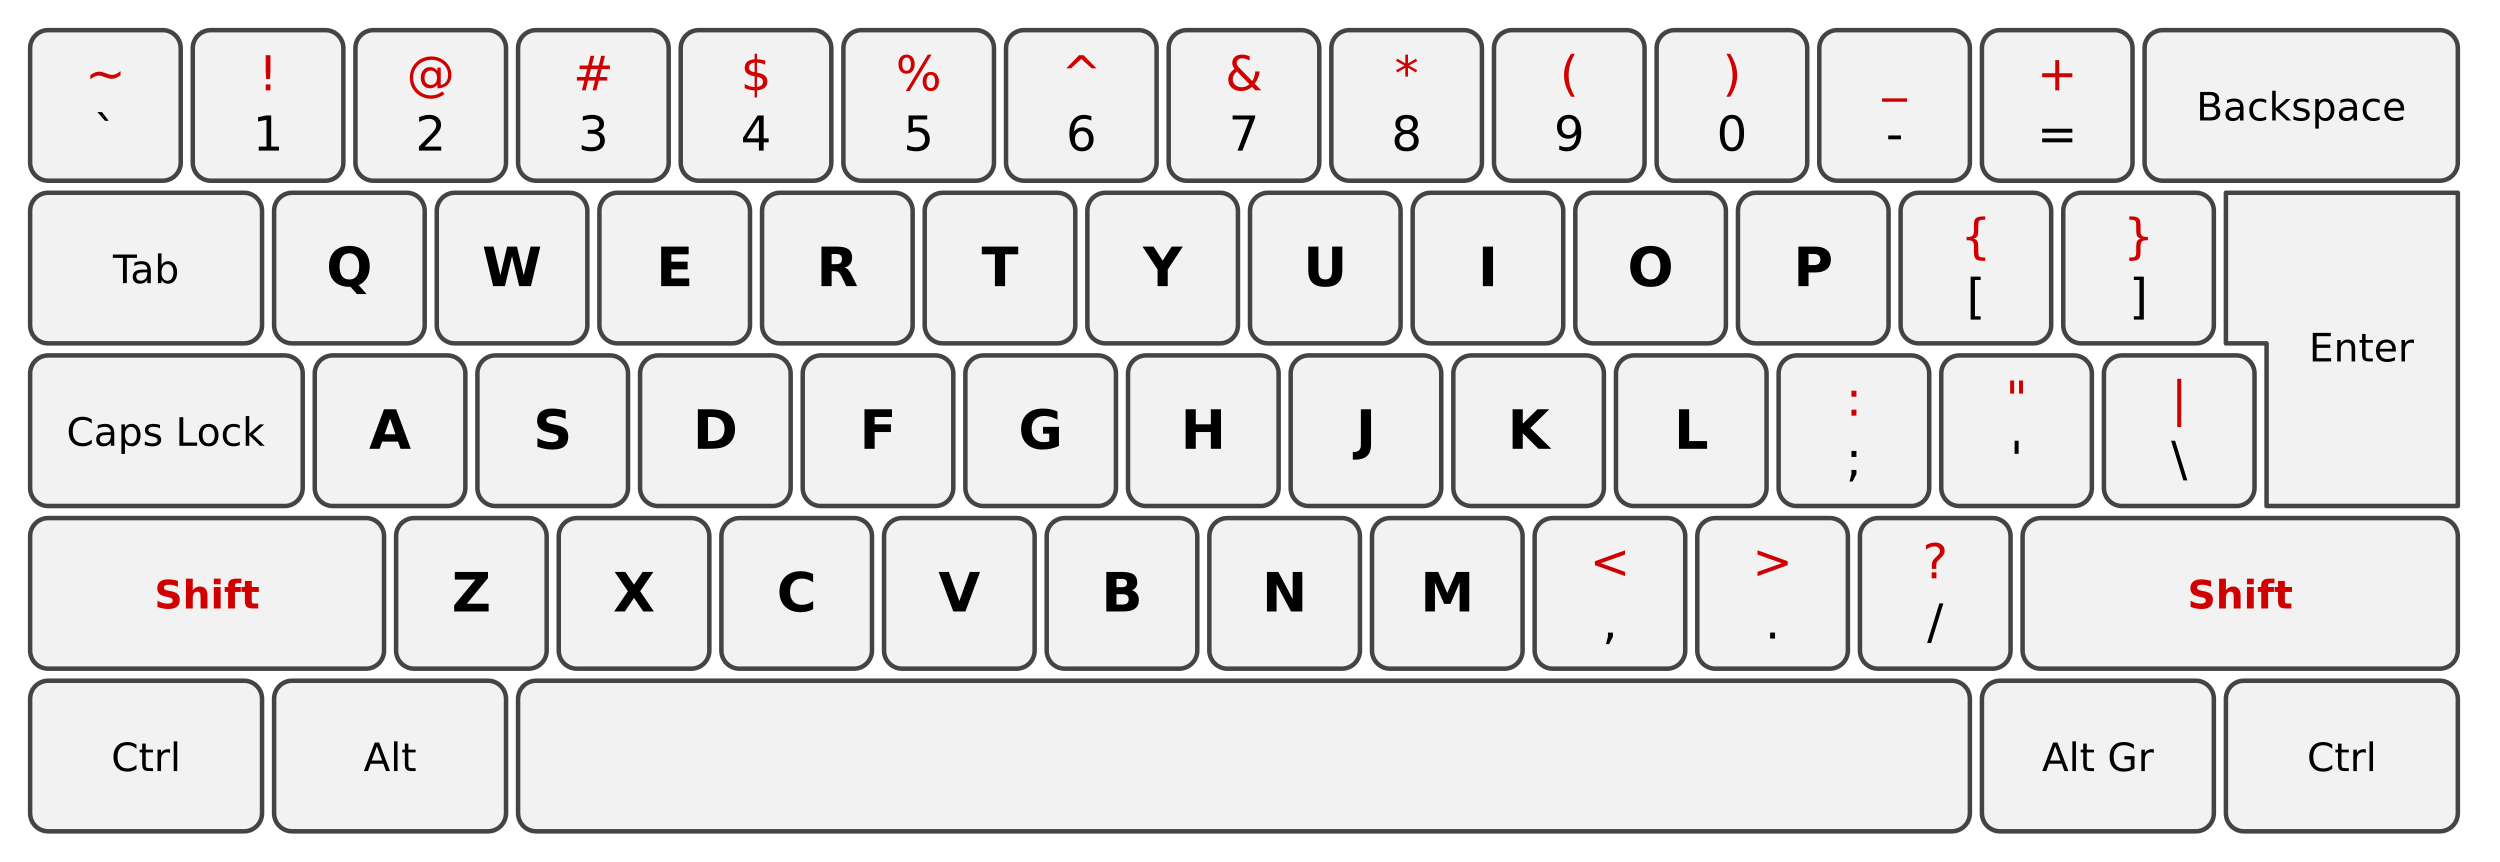
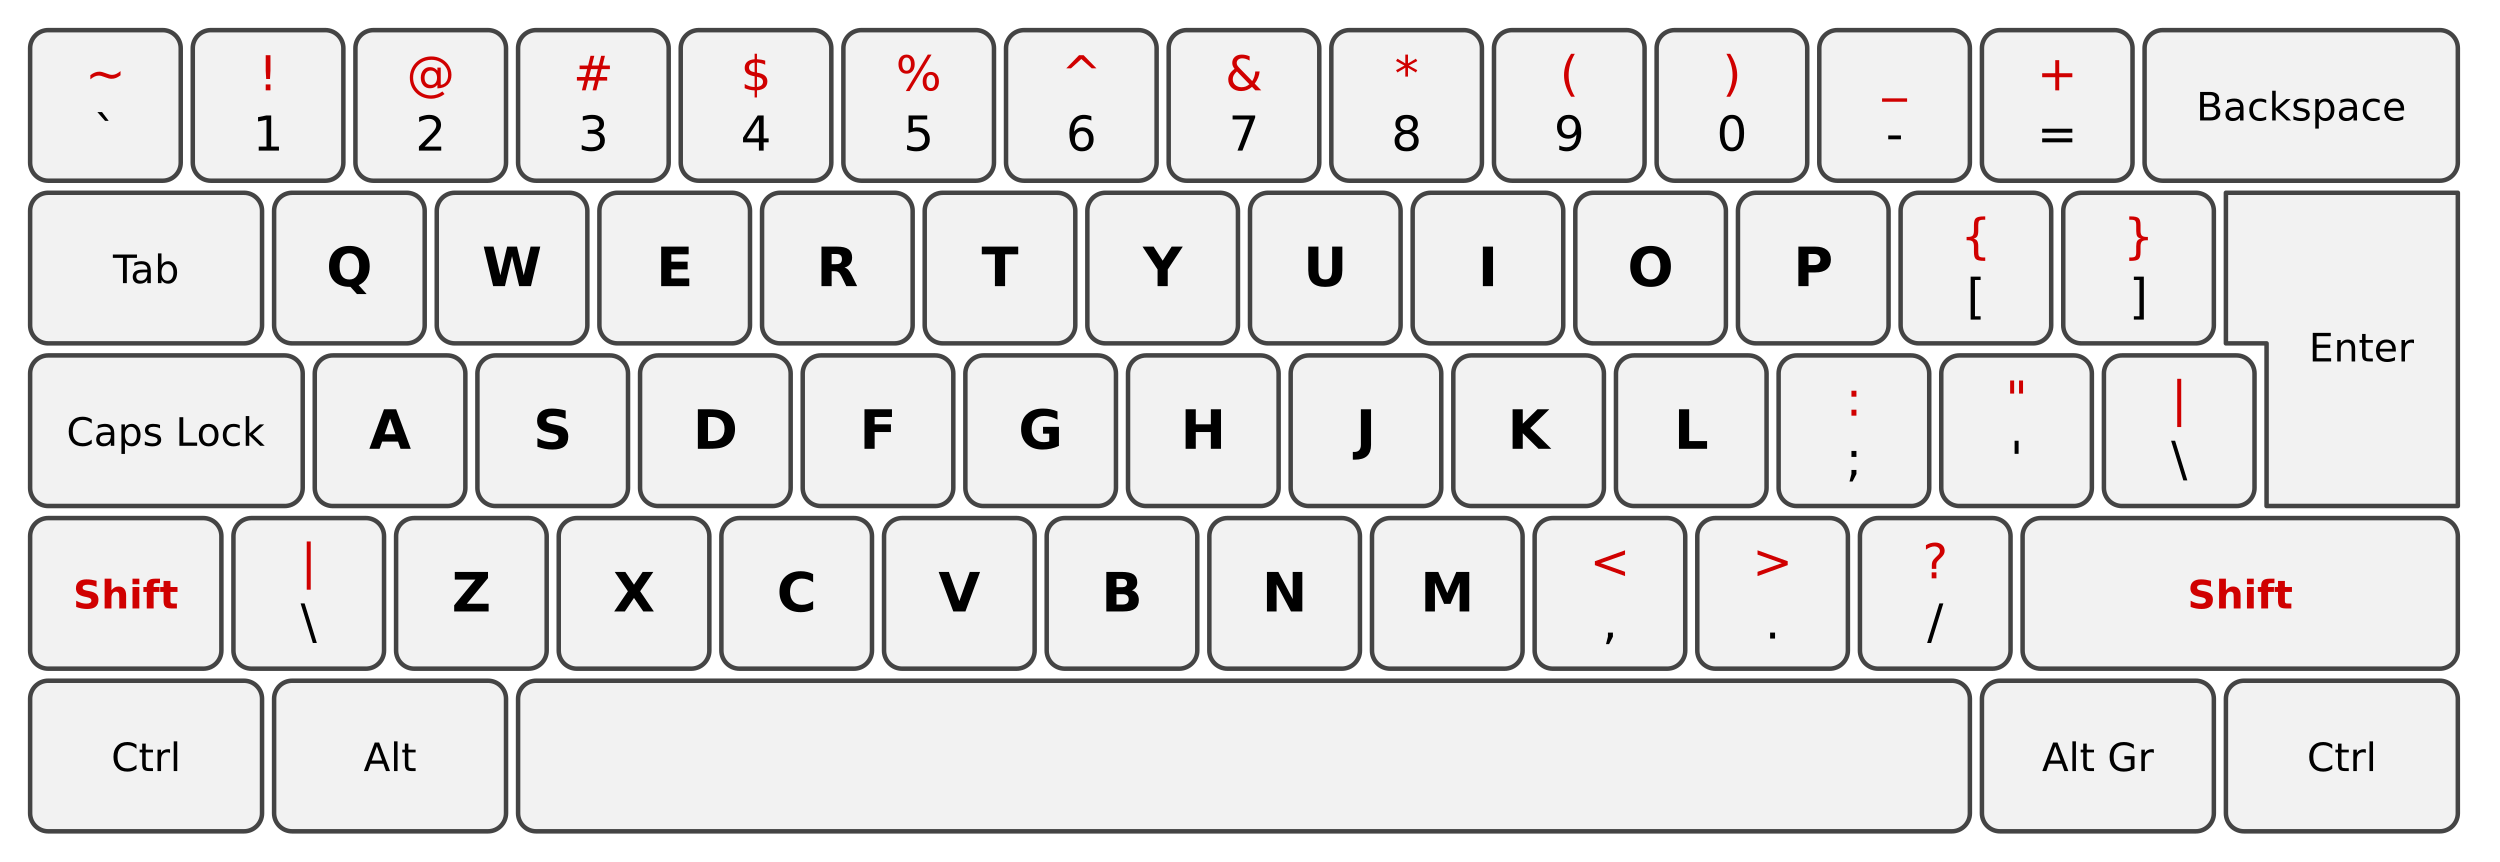
<svg xmlns="http://www.w3.org/2000/svg" viewBox="0 0 830 286" width="830" height="286">
  <style>
      rect, path { fill: #f2f2f2; stroke: #444; stroke-width: 1.5; stroke-linejoin: round; }
      text { font-family: "DejaVu Sans", Arial, sans-serif; text-anchor: middle; }
      .lo { font-size: 16px; fill: #000; }
      .hi { font-size: 16px; fill: #d00000; }
      .ch { font-size: 18px; fill: #000; font-weight: bold; }
      .mod { font-size: 13px; fill: #000; }
      .shift { font-size: 13px; fill: #d00000; font-weight: bold; }
   </style>
  <g>
    <rect x="10" y="10" width="50" height="50" rx="6" />
    <text class="hi" x="35" y="30">~</text>
    <text class="lo" x="35" y="50">`</text>
    <rect x="64" y="10" width="50" height="50" rx="6" />
    <text class="hi" x="89" y="30">!</text>
    <text class="lo" x="89" y="50">1</text>
    <rect x="118" y="10" width="50" height="50" rx="6" />
    <text class="hi" x="143" y="30">@</text>
    <text class="lo" x="143" y="50">2</text>
    <rect x="172" y="10" width="50" height="50" rx="6" />
    <text class="hi" x="197" y="30">#</text>
    <text class="lo" x="197" y="50">3</text>
    <rect x="226" y="10" width="50" height="50" rx="6" />
    <text class="hi" x="251" y="30">$</text>
    <text class="lo" x="251" y="50">4</text>
    <rect x="280" y="10" width="50" height="50" rx="6" />
    <text class="hi" x="305" y="30">%</text>
    <text class="lo" x="305" y="50">5</text>
    <rect x="334" y="10" width="50" height="50" rx="6" />
    <text class="hi" x="359" y="30">^</text>
    <text class="lo" x="359" y="50">6</text>
    <rect x="388" y="10" width="50" height="50" rx="6" />
    <text class="hi" x="413" y="30">&amp;</text>
    <text class="lo" x="413" y="50">7</text>
    <rect x="442" y="10" width="50" height="50" rx="6" />
    <text class="hi" x="467" y="30">*</text>
    <text class="lo" x="467" y="50">8</text>
    <rect x="496" y="10" width="50" height="50" rx="6" />
    <text class="hi" x="521" y="30">(</text>
    <text class="lo" x="521" y="50">9</text>
    <rect x="550" y="10" width="50" height="50" rx="6" />
    <text class="hi" x="575" y="30">)</text>
    <text class="lo" x="575" y="50">0</text>
    <rect x="604" y="10" width="50" height="50" rx="6" />
    <text class="hi" x="629" y="30">_</text>
    <text class="lo" x="629" y="50">-</text>
    <rect x="658" y="10" width="50" height="50" rx="6" />
    <text class="hi" x="683" y="30">+</text>
    <text class="lo" x="683" y="50">=</text>
    <rect x="712" y="10" width="104" height="50" rx="6" />
    <text class="mod" x="764" y="40">Backspace</text>
  </g>
  <g>
    <rect x="10" y="64" width="77" height="50" rx="6" />
    <text class="mod" x="48.5" y="94">Tab</text>
    <rect x="91" y="64" width="50" height="50" rx="6" />
    <text class="ch" x="116" y="95">Q</text>
    <rect x="145" y="64" width="50" height="50" rx="6" />
    <text class="ch" x="170" y="95">W</text>
    <rect x="199" y="64" width="50" height="50" rx="6" />
    <text class="ch" x="224" y="95">E</text>
    <rect x="253" y="64" width="50" height="50" rx="6" />
    <text class="ch" x="278" y="95">R</text>
    <rect x="307" y="64" width="50" height="50" rx="6" />
    <text class="ch" x="332" y="95">T</text>
    <rect x="361" y="64" width="50" height="50" rx="6" />
    <text class="ch" x="386" y="95">Y</text>
    <rect x="415" y="64" width="50" height="50" rx="6" />
    <text class="ch" x="440" y="95">U</text>
    <rect x="469" y="64" width="50" height="50" rx="6" />
    <text class="ch" x="494" y="95">I</text>
    <rect x="523" y="64" width="50" height="50" rx="6" />
    <text class="ch" x="548" y="95">O</text>
    <rect x="577" y="64" width="50" height="50" rx="6" />
    <text class="ch" x="602" y="95">P</text>
    <rect x="631" y="64" width="50" height="50" rx="6" />
    <text class="hi" x="656" y="84">{</text>
    <text class="lo" x="656" y="104">[</text>
    <rect x="685" y="64" width="50" height="50" rx="6" />
    <text class="hi" x="710" y="84">}</text>
    <text class="lo" x="710" y="104">]</text>
  </g>
  <g>
    <rect x="10" y="118" width="90.5" height="50" rx="6" />
    <text class="mod" x="55" y="148">Caps Lock</text>
    <rect x="104.5" y="118" width="50" height="50" rx="6" />
    <text class="ch" x="129.5" y="149">A</text>
    <rect x="158.5" y="118" width="50" height="50" rx="6" />
    <text class="ch" x="183.5" y="149">S</text>
    <rect x="212.5" y="118" width="50" height="50" rx="6" />
    <text class="ch" x="237.5" y="149">D</text>
    <rect x="266.5" y="118" width="50" height="50" rx="6" />
    <text class="ch" x="291.5" y="149">F</text>
    <rect x="320.5" y="118" width="50" height="50" rx="6" />
    <text class="ch" x="345.5" y="149">G</text>
    <rect x="374.5" y="118" width="50" height="50" rx="6" />
    <text class="ch" x="399.5" y="149">H</text>
    <rect x="428.5" y="118" width="50" height="50" rx="6" />
    <text class="ch" x="453.5" y="149">J</text>
    <rect x="482.5" y="118" width="50" height="50" rx="6" />
    <text class="ch" x="507.5" y="149">K</text>
    <rect x="536.5" y="118" width="50" height="50" rx="6" />
    <text class="ch" x="561.5" y="149">L</text>
    <rect x="590.5" y="118" width="50" height="50" rx="6" />
    <text class="hi" x="615.5" y="138">:</text>
    <text class="lo" x="615.5" y="158">;</text>
    <rect x="644.5" y="118" width="50" height="50" rx="6" />
    <text class="hi" x="669.5" y="138">"</text>
    <text class="lo" x="669.5" y="158">'</text>
    <rect x="698.5" y="118" width="50" height="50" rx="6" />
    <text class="hi" x="723.5" y="138">|</text>
    <text class="lo" x="723.5" y="158">\</text>
  </g>
  <path d="M739 64 H816 V168 H752.5 V114 H739 Z" />
  <text class="mod" x="784" y="120">Enter</text>
  <g>
-     <rect x="10" y="172" width="117.5" height="50" rx="6" />
-     <text class="shift" x="68.75" y="202">Shift</text>
+     <rect x="10" y="172" width="63.5" height="50" rx="6" />
+     <text class="shift" x="41.75" y="202">Shift</text>
+     <rect x="77.5" y="172" width="50" height="50" rx="6" />
+     <text class="hi" x="102.5" y="192">|</text>
+     <text class="lo" x="102.5" y="212">\</text>
    <rect x="131.5" y="172" width="50" height="50" rx="6" />
    <text class="ch" x="156.5" y="203">Z</text>
    <rect x="185.5" y="172" width="50" height="50" rx="6" />
    <text class="ch" x="210.5" y="203">X</text>
    <rect x="239.5" y="172" width="50" height="50" rx="6" />
    <text class="ch" x="264.5" y="203">C</text>
    <rect x="293.5" y="172" width="50" height="50" rx="6" />
    <text class="ch" x="318.5" y="203">V</text>
    <rect x="347.5" y="172" width="50" height="50" rx="6" />
    <text class="ch" x="372.5" y="203">B</text>
    <rect x="401.5" y="172" width="50" height="50" rx="6" />
    <text class="ch" x="426.5" y="203">N</text>
    <rect x="455.5" y="172" width="50" height="50" rx="6" />
    <text class="ch" x="480.5" y="203">M</text>
    <rect x="509.5" y="172" width="50" height="50" rx="6" />
    <text class="hi" x="534.5" y="192">&lt;</text>
    <text class="lo" x="534.5" y="212">,</text>
    <rect x="563.5" y="172" width="50" height="50" rx="6" />
    <text class="hi" x="588.5" y="192">&gt;</text>
    <text class="lo" x="588.5" y="212">.</text>
    <rect x="617.5" y="172" width="50" height="50" rx="6" />
    <text class="hi" x="642.5" y="192">?</text>
    <text class="lo" x="642.5" y="212">/</text>
    <rect x="671.5" y="172" width="144.5" height="50" rx="6" />
    <text class="shift" x="743.75" y="202">Shift</text>
  </g>
  <g>
    <rect x="10" y="226" width="77" height="50" rx="6" />
    <text class="mod" x="48.5" y="256">Ctrl</text>
    <rect x="91" y="226" width="77" height="50" rx="6" />
    <text class="mod" x="129.5" y="256">Alt</text>
    <rect x="172" y="226" width="482" height="50" rx="6" />
    <rect x="658" y="226" width="77" height="50" rx="6" />
    <text class="mod" x="696.5" y="256">Alt Gr</text>
    <rect x="739" y="226" width="77" height="50" rx="6" />
    <text class="mod" x="777.5" y="256">Ctrl</text>
  </g>
</svg>
